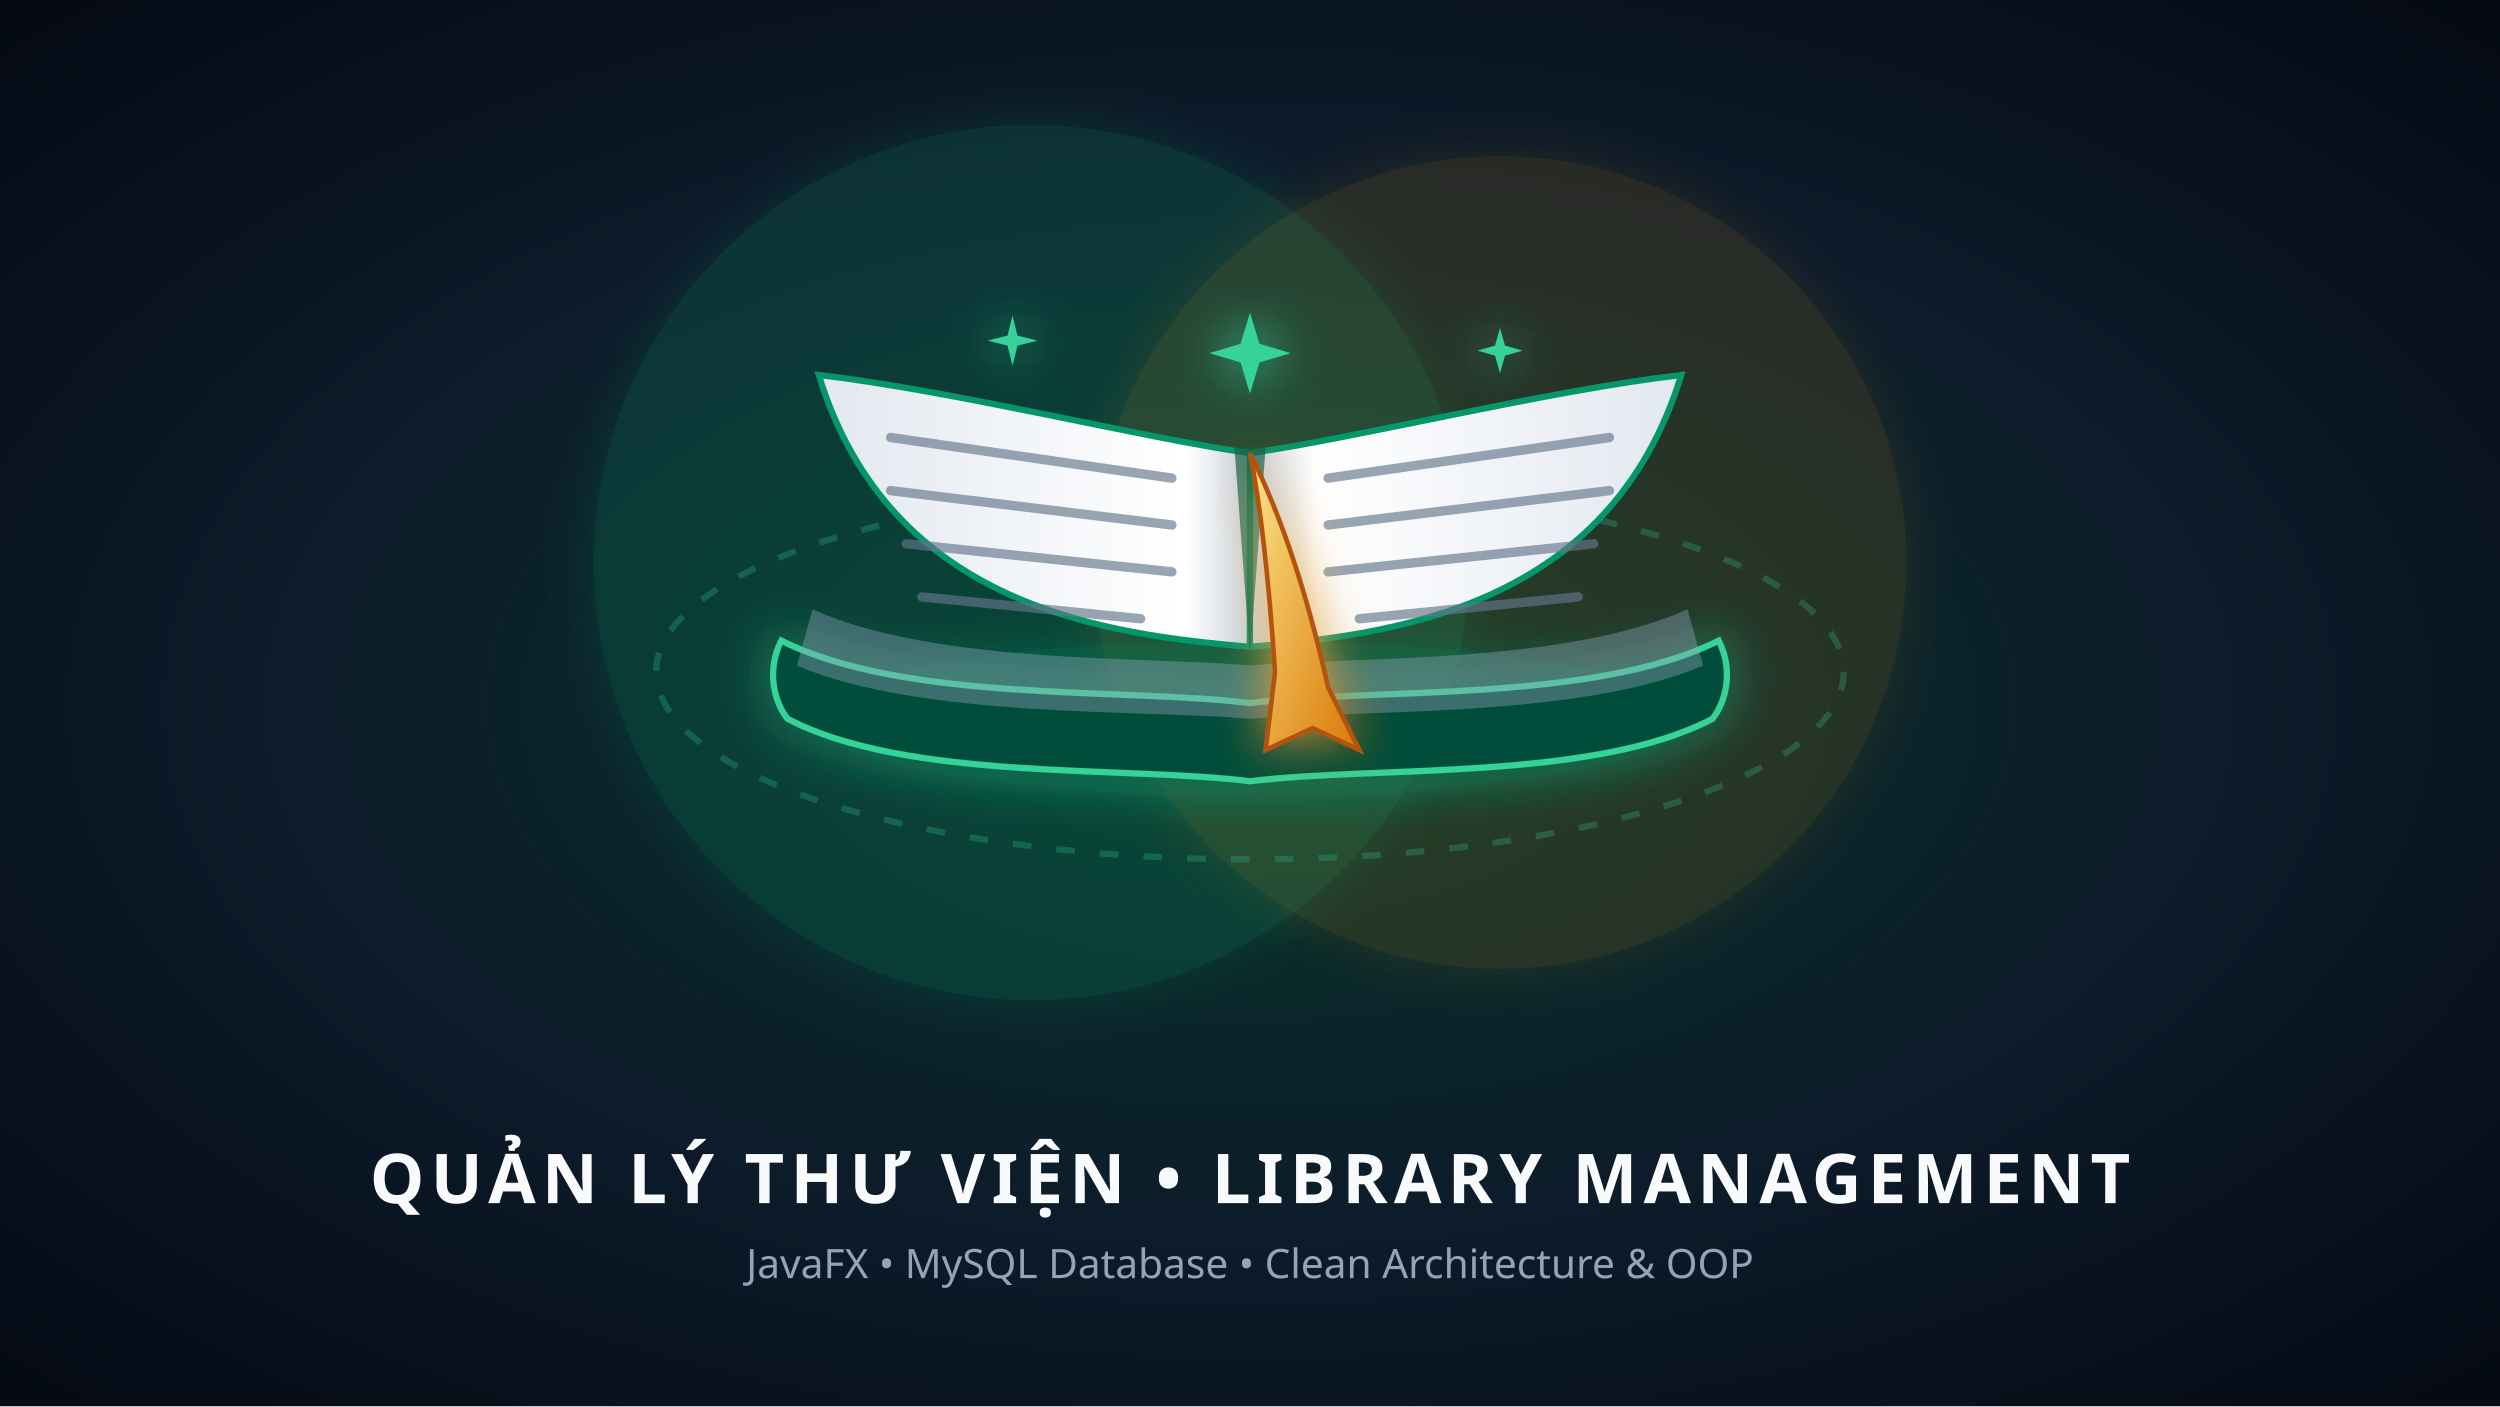
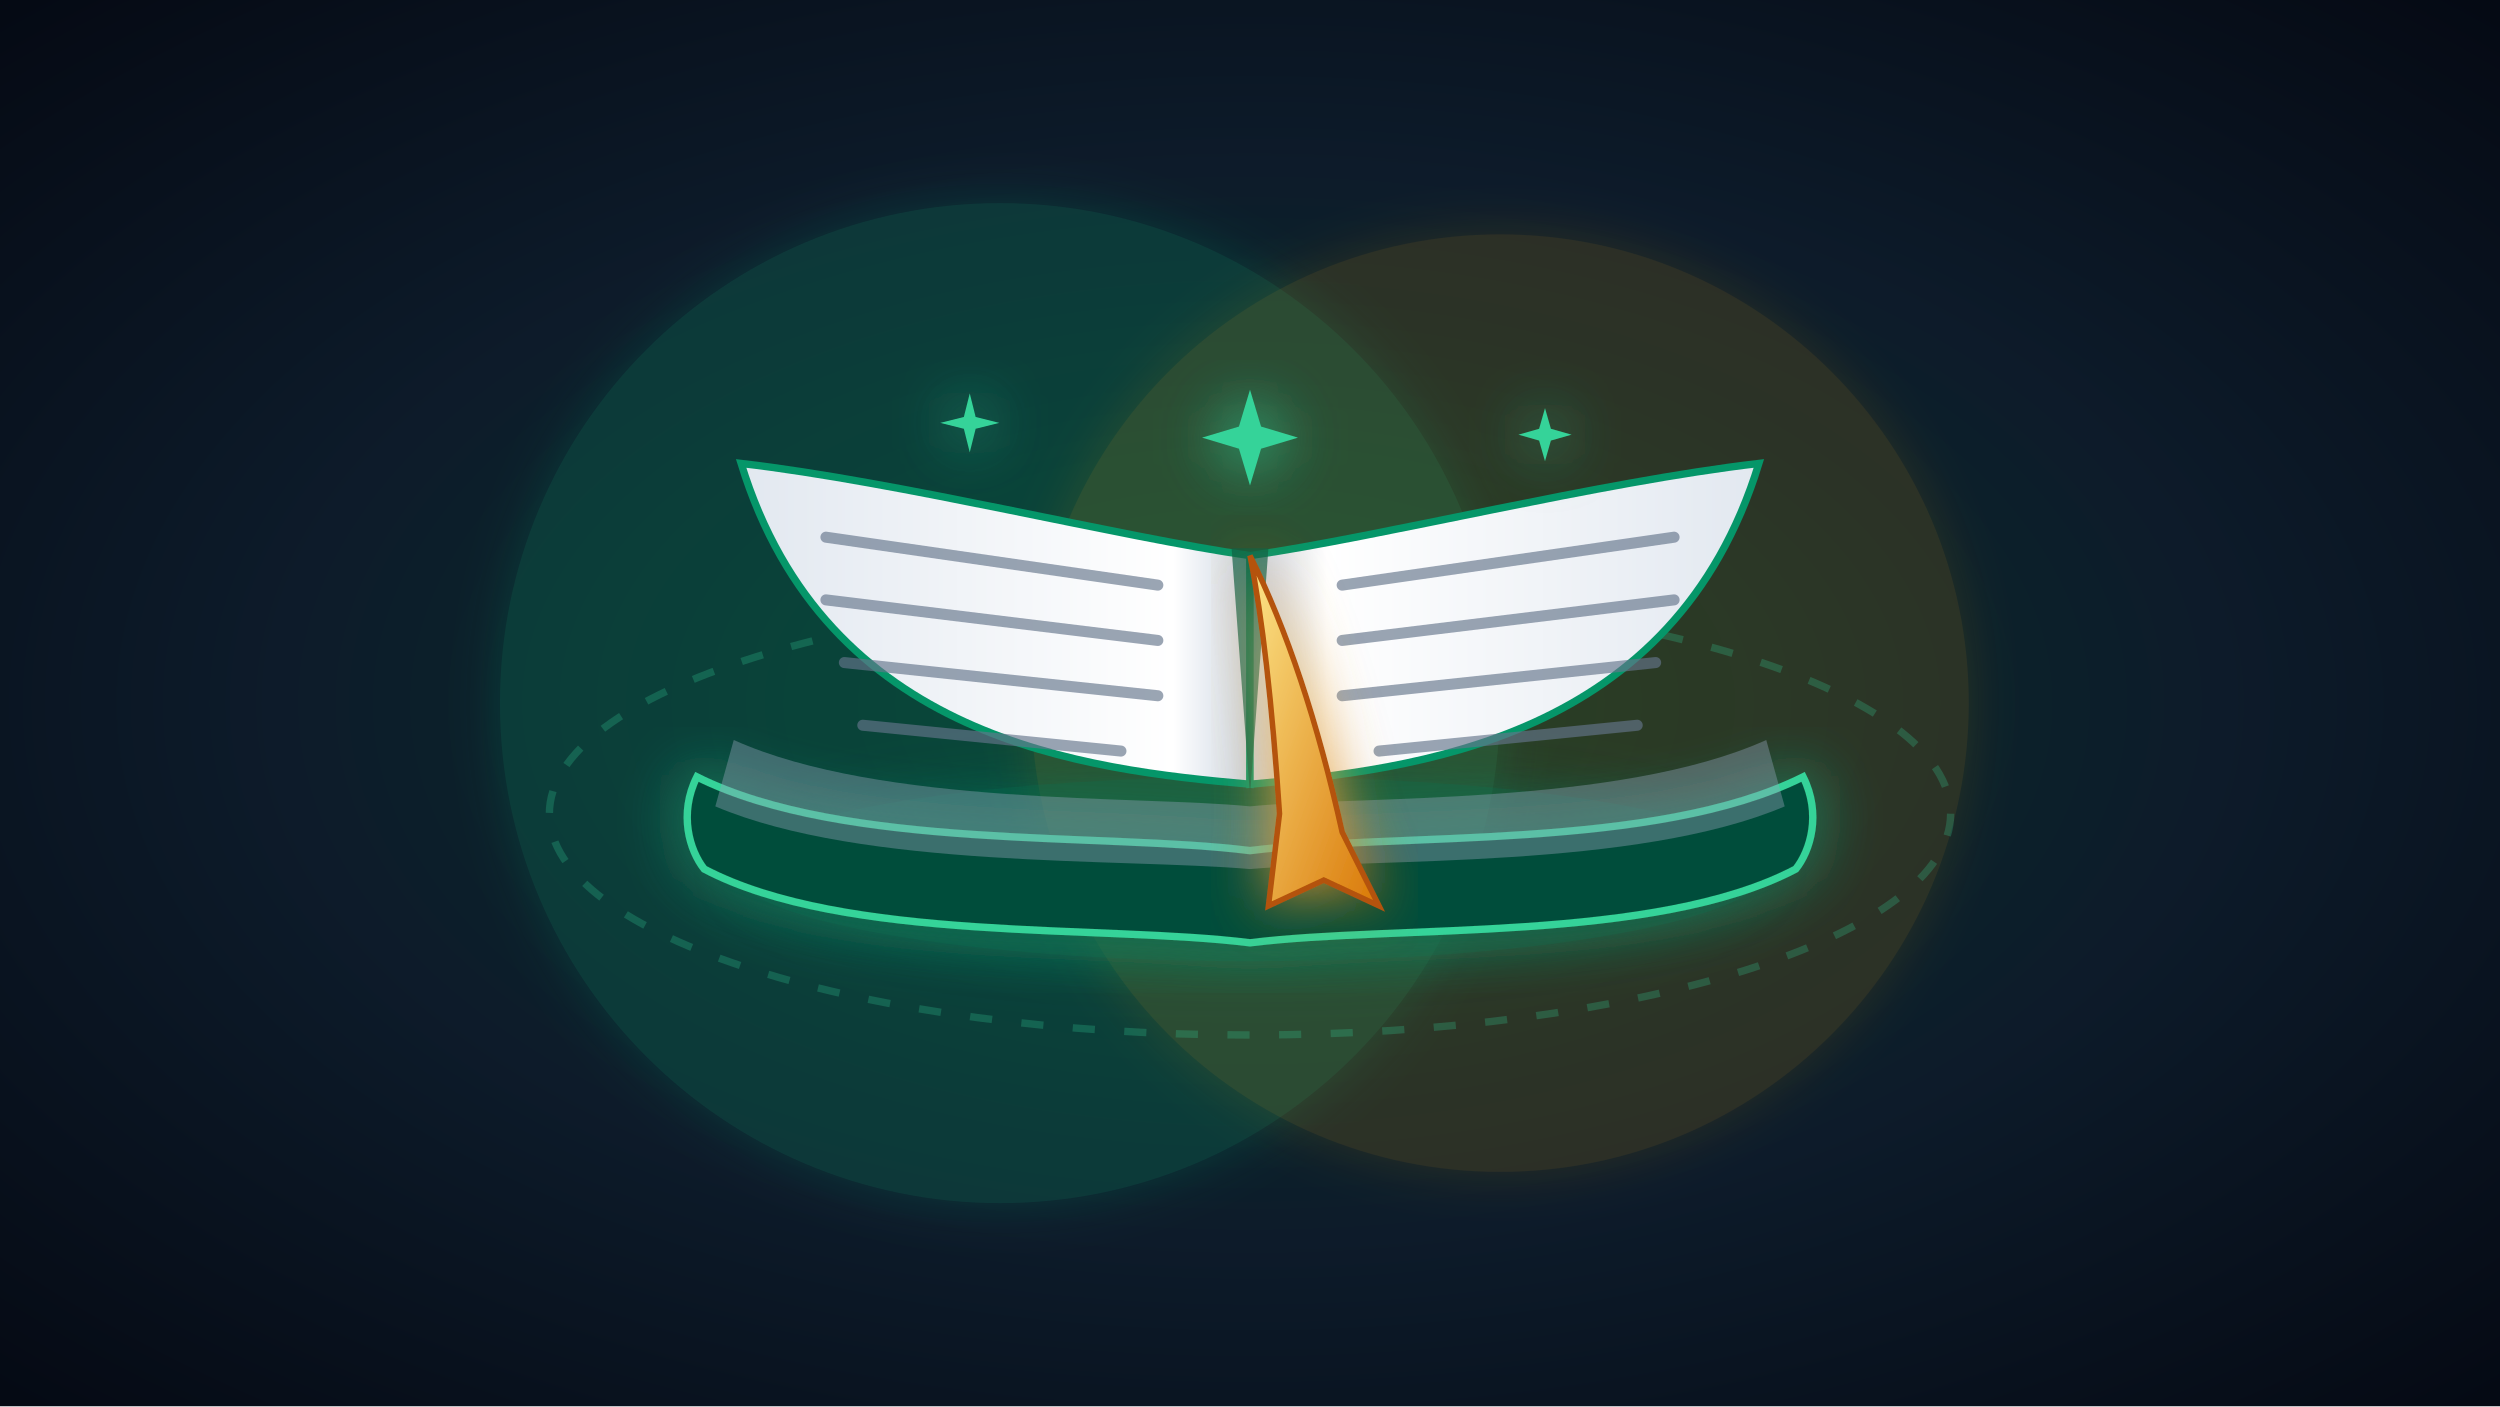
<svg xmlns="http://www.w3.org/2000/svg" viewBox="0 0 800 450" width="800" height="450">
  <defs>
    <radialGradient id="bg-lib" cx="50%" cy="50%" r="70%">
      <stop offset="0%" stop-color="#063529" />
      <stop offset="55%" stop-color="#0d1b2a" />
      <stop offset="100%" stop-color="#050a14" />
    </radialGradient>
    <linearGradient id="emerald-glow" x1="0%" y1="0%" x2="100%" y2="100%">
      <stop offset="0%" stop-color="#34d399" />
      <stop offset="100%" stop-color="#059669" />
    </linearGradient>
    <linearGradient id="gold-glow" x1="0%" y1="0%" x2="100%" y2="100%">
      <stop offset="0%" stop-color="#fde68a" />
      <stop offset="100%" stop-color="#d97706" />
    </linearGradient>
    <linearGradient id="page-left" x1="0%" y1="0%" x2="100%" y2="0%">
      <stop offset="0%" stop-color="#e2e8f0" />
      <stop offset="85%" stop-color="#ffffff" />
      <stop offset="100%" stop-color="#cbd5e1" />
    </linearGradient>
    <linearGradient id="page-right" x1="0%" y1="0%" x2="100%" y2="0%">
      <stop offset="0%" stop-color="#cbd5e1" />
      <stop offset="15%" stop-color="#ffffff" />
      <stop offset="100%" stop-color="#e2e8f0" />
    </linearGradient>
    <filter id="glow-lib" x="-30%" y="-30%" width="160%" height="160%">
      <feGaussianBlur stdDeviation="8" result="blur" />
      <feComposite in="SourceGraphic" in2="blur" operator="over" />
    </filter>
  </defs>
  <rect width="800" height="450" fill="url(#bg-lib)" />
-   <circle cx="330" cy="180" r="140" fill="#10b981" opacity="0.16" filter="url(#glow-lib)" />
-   <circle cx="480" cy="180" r="130" fill="#f59e0b" opacity="0.12" filter="url(#glow-lib)" />
-   <g transform="translate(400, 185)">
+   <circle cx="320" cy="225" r="160" fill="#10b981" opacity="0.18" filter="url(#glow-lib)" />
+   <circle cx="480" cy="225" r="150" fill="#f59e0b" opacity="0.14" filter="url(#glow-lib)" />
+   <g transform="translate(400, 225) scale(1.18)">
    <ellipse cx="0" cy="30" rx="190" ry="60" fill="none" stroke="rgba(52, 211, 153, 0.25)" stroke-width="2" stroke-dasharray="6,8" />
    <ellipse cx="0" cy="45" rx="140" ry="25" fill="#047857" opacity="0.3" filter="url(#glow-lib)" />
    <path d="M-150,20 C-110,40 -40,35 0,40 C40,35 110,40 150,20 C155,30 152,40 148,45 C110,65 40,60 0,65 C-40,60 -110,65 -148,45 C-152,40 -155,30 -150,20 Z" fill="#064e3b" stroke="#34d399" stroke-width="2" filter="url(#glow-lib)" />
    <path d="M-140,10 C-100,28 -30,25 0,28 C30,25 100,28 140,10 L145,28 C105,45 35,42 0,45 C-35,42 -105,45 -145,28 Z" fill="#94a3b8" opacity="0.4" />
    <path d="M 0,22 C -45,18 -115,10 -138,-65 C -95,-60 -35,-45 0,-40 Z" fill="url(#page-left)" stroke="#059669" stroke-width="2" />
    <path d="M 0,22 C 45,18 115,10 138,-65 C 95,-60 35,-45 0,-40 Z" fill="url(#page-right)" stroke="#059669" stroke-width="2" />
    <path d="M-5,-42 Q0,25 0,25 Q0,25 5,-42 Z" fill="#065f46" opacity="0.7" />
    <g stroke="#64748b" stroke-width="3" stroke-linecap="round" opacity="0.65">
      <line x1="-115" y1="-45" x2="-25" y2="-32" />
      <line x1="-115" y1="-28" x2="-25" y2="-17" />
      <line x1="-110" y1="-11" x2="-25" y2="-2" />
      <line x1="-105" y1="6" x2="-35" y2="13" />
    </g>
    <g stroke="#64748b" stroke-width="3" stroke-linecap="round" opacity="0.65">
      <line x1="25" y1="-32" x2="115" y2="-45" />
      <line x1="25" y1="-17" x2="115" y2="-28" />
      <line x1="25" y1="-2" x2="110" y2="-11" />
      <line x1="35" y1="13" x2="105" y2="6" />
    </g>
    <path d="M 0,-40 Q 15,-10 25,35 L 35,55 L 20,48 L 5,55 L 8,30 Q 5,-15 0,-40 Z" fill="url(#gold-glow)" stroke="#b45309" stroke-width="1.5" filter="url(#glow-lib)" />
    <g fill="#34d399" filter="url(#glow-lib)">
      <polygon points="0,-85 3,-75 13,-72 3,-69 0,-59 -3,-69 -13,-72 -3,-75" />
      <polygon points="-80,-95 -78,-87 -70,-85 -78,-83 -80,-75 -82,-83 -90,-85 -82,-87" transform="scale(0.8) translate(-15, -10)" />
      <polygon points="85,-90 87,-83 94,-81 87,-79 85,-72 83,-79 76,-81 83,-83" transform="scale(0.8) translate(15, -10)" />
    </g>
  </g>
-   <g transform="translate(400, 385)">
-     <text x="0" y="0" fill="#f8fafc" font-family="Montserrat, sans-serif" font-weight="900" font-size="22" text-anchor="middle" letter-spacing="2">QUẢN LÝ THƯ VIỆN • LIBRARY MANAGEMENT</text>
-     <text x="0" y="24" fill="#94a3b8" font-family="Poppins, sans-serif" font-weight="500" font-size="13" text-anchor="middle">JavaFX • MySQL Database • Clean Architecture &amp; OOP</text>
-   </g>
</svg>
